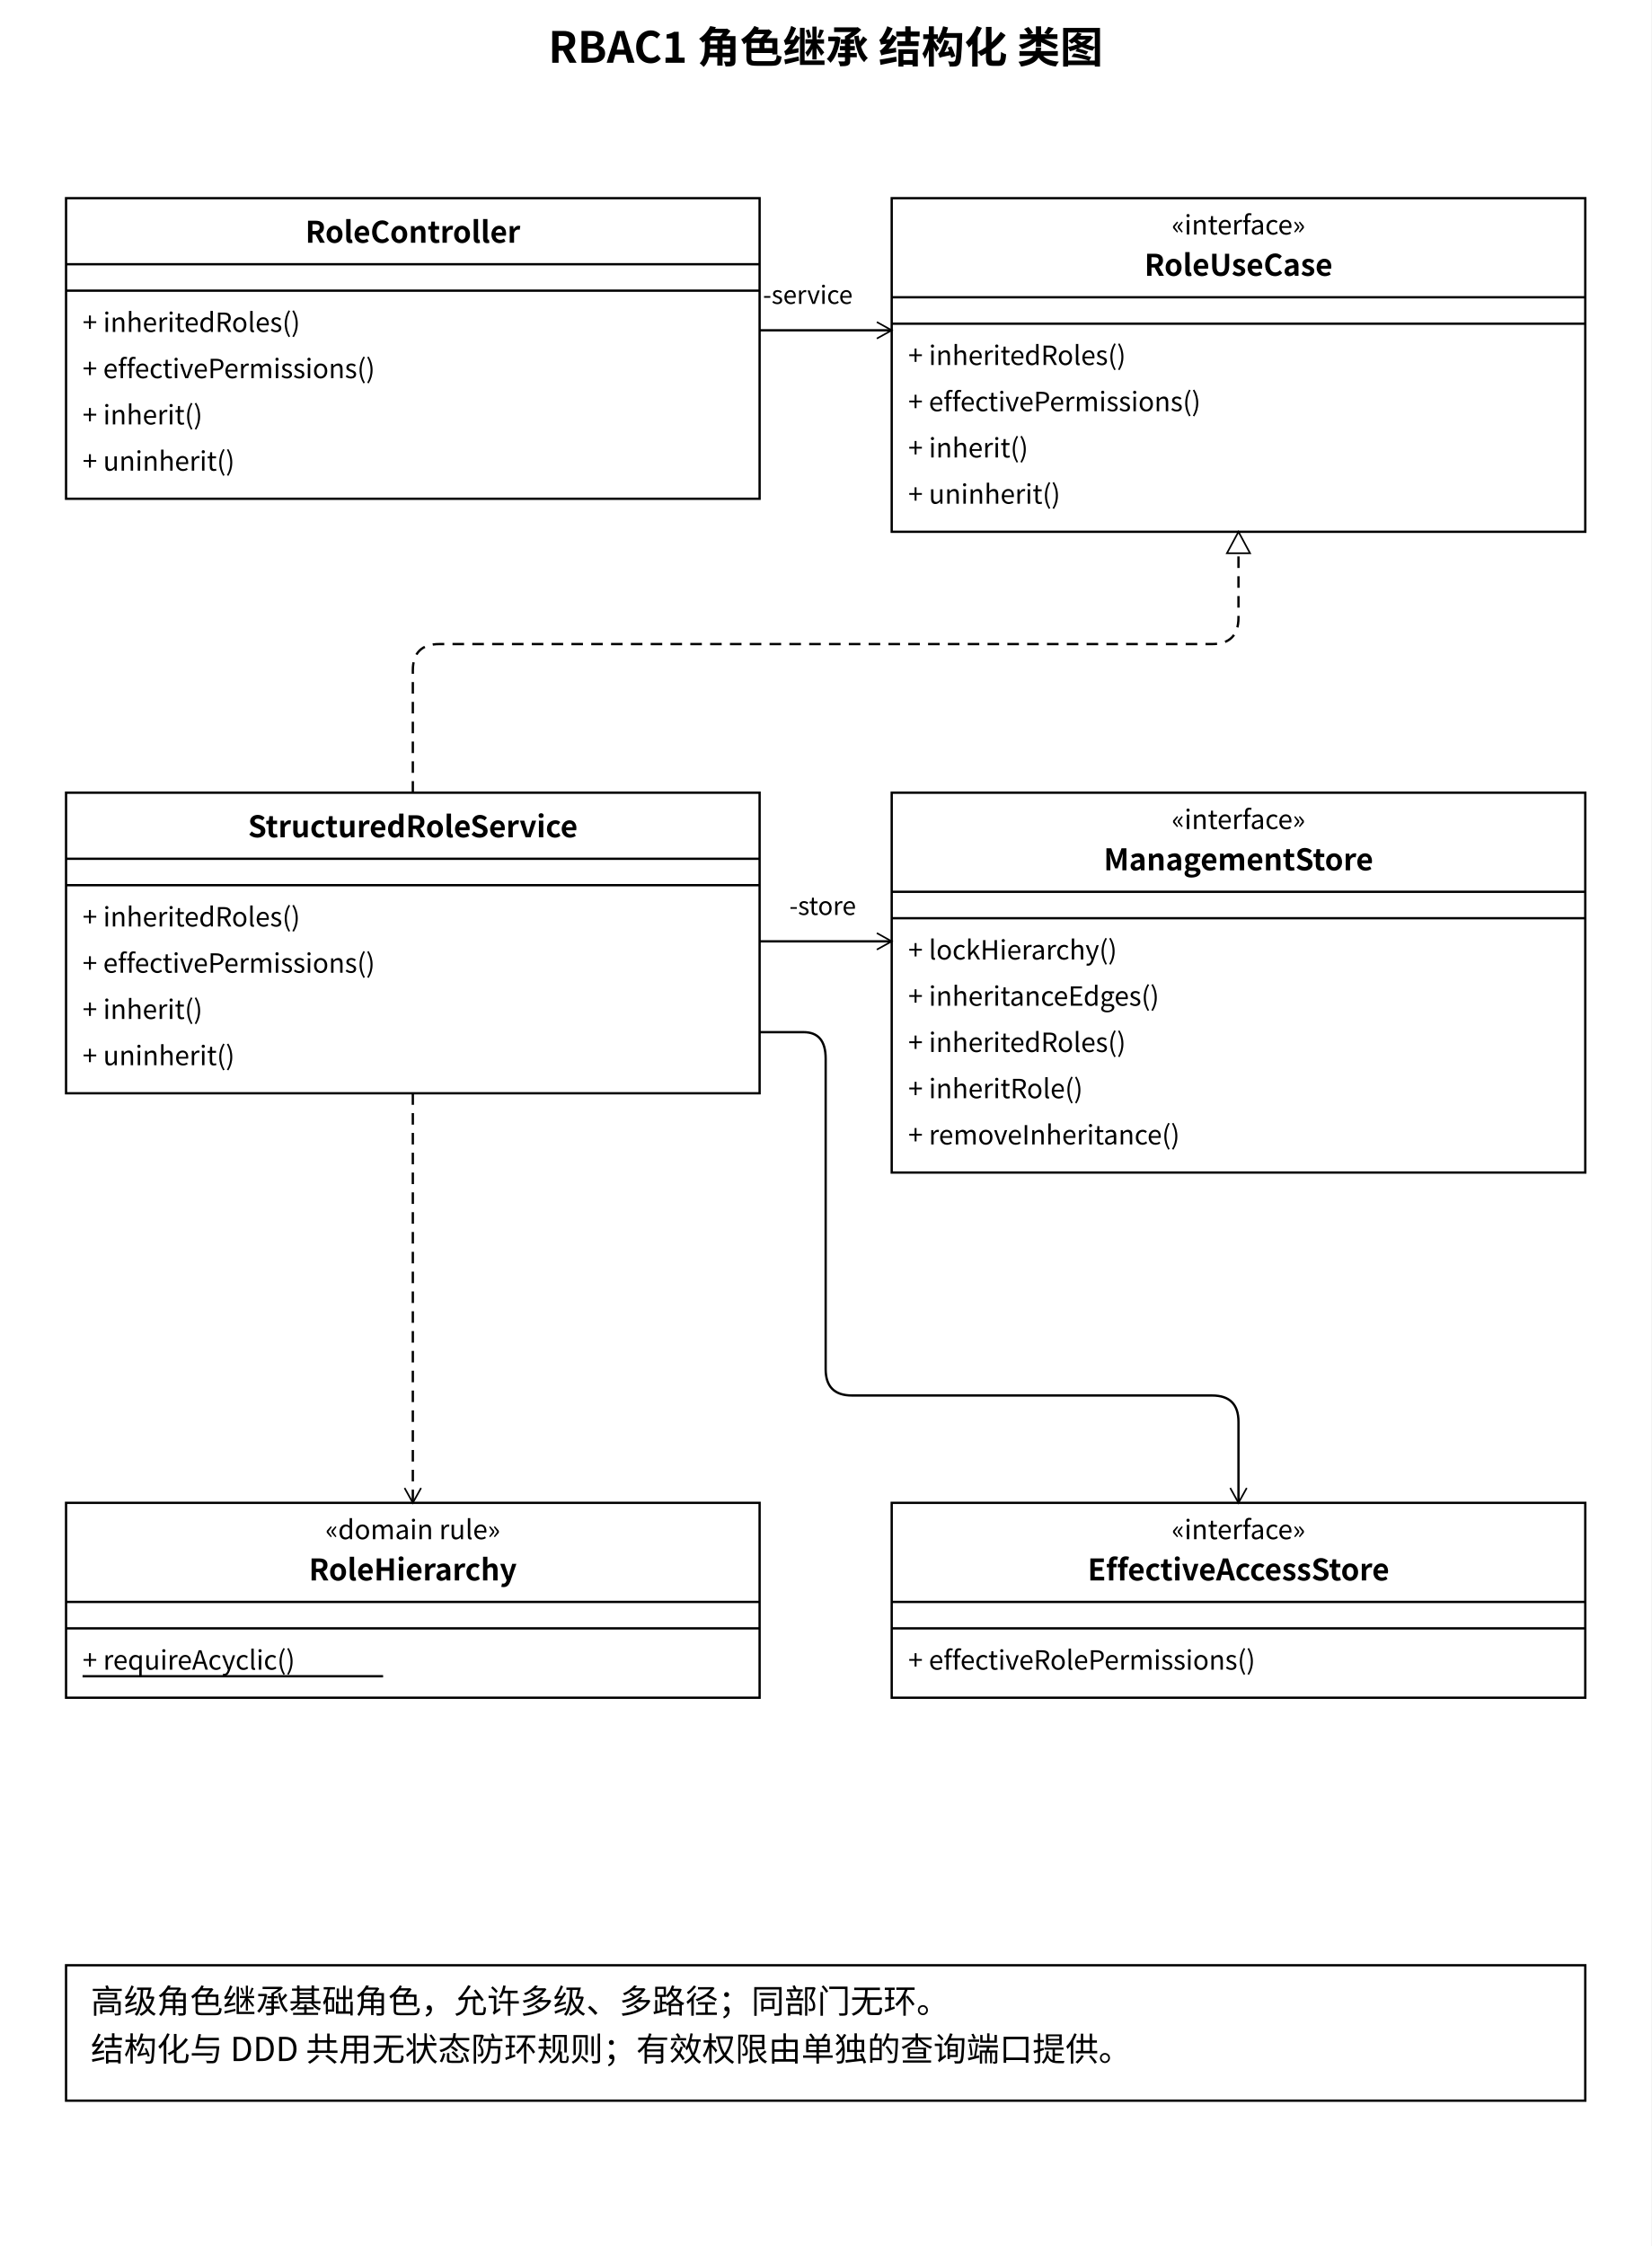
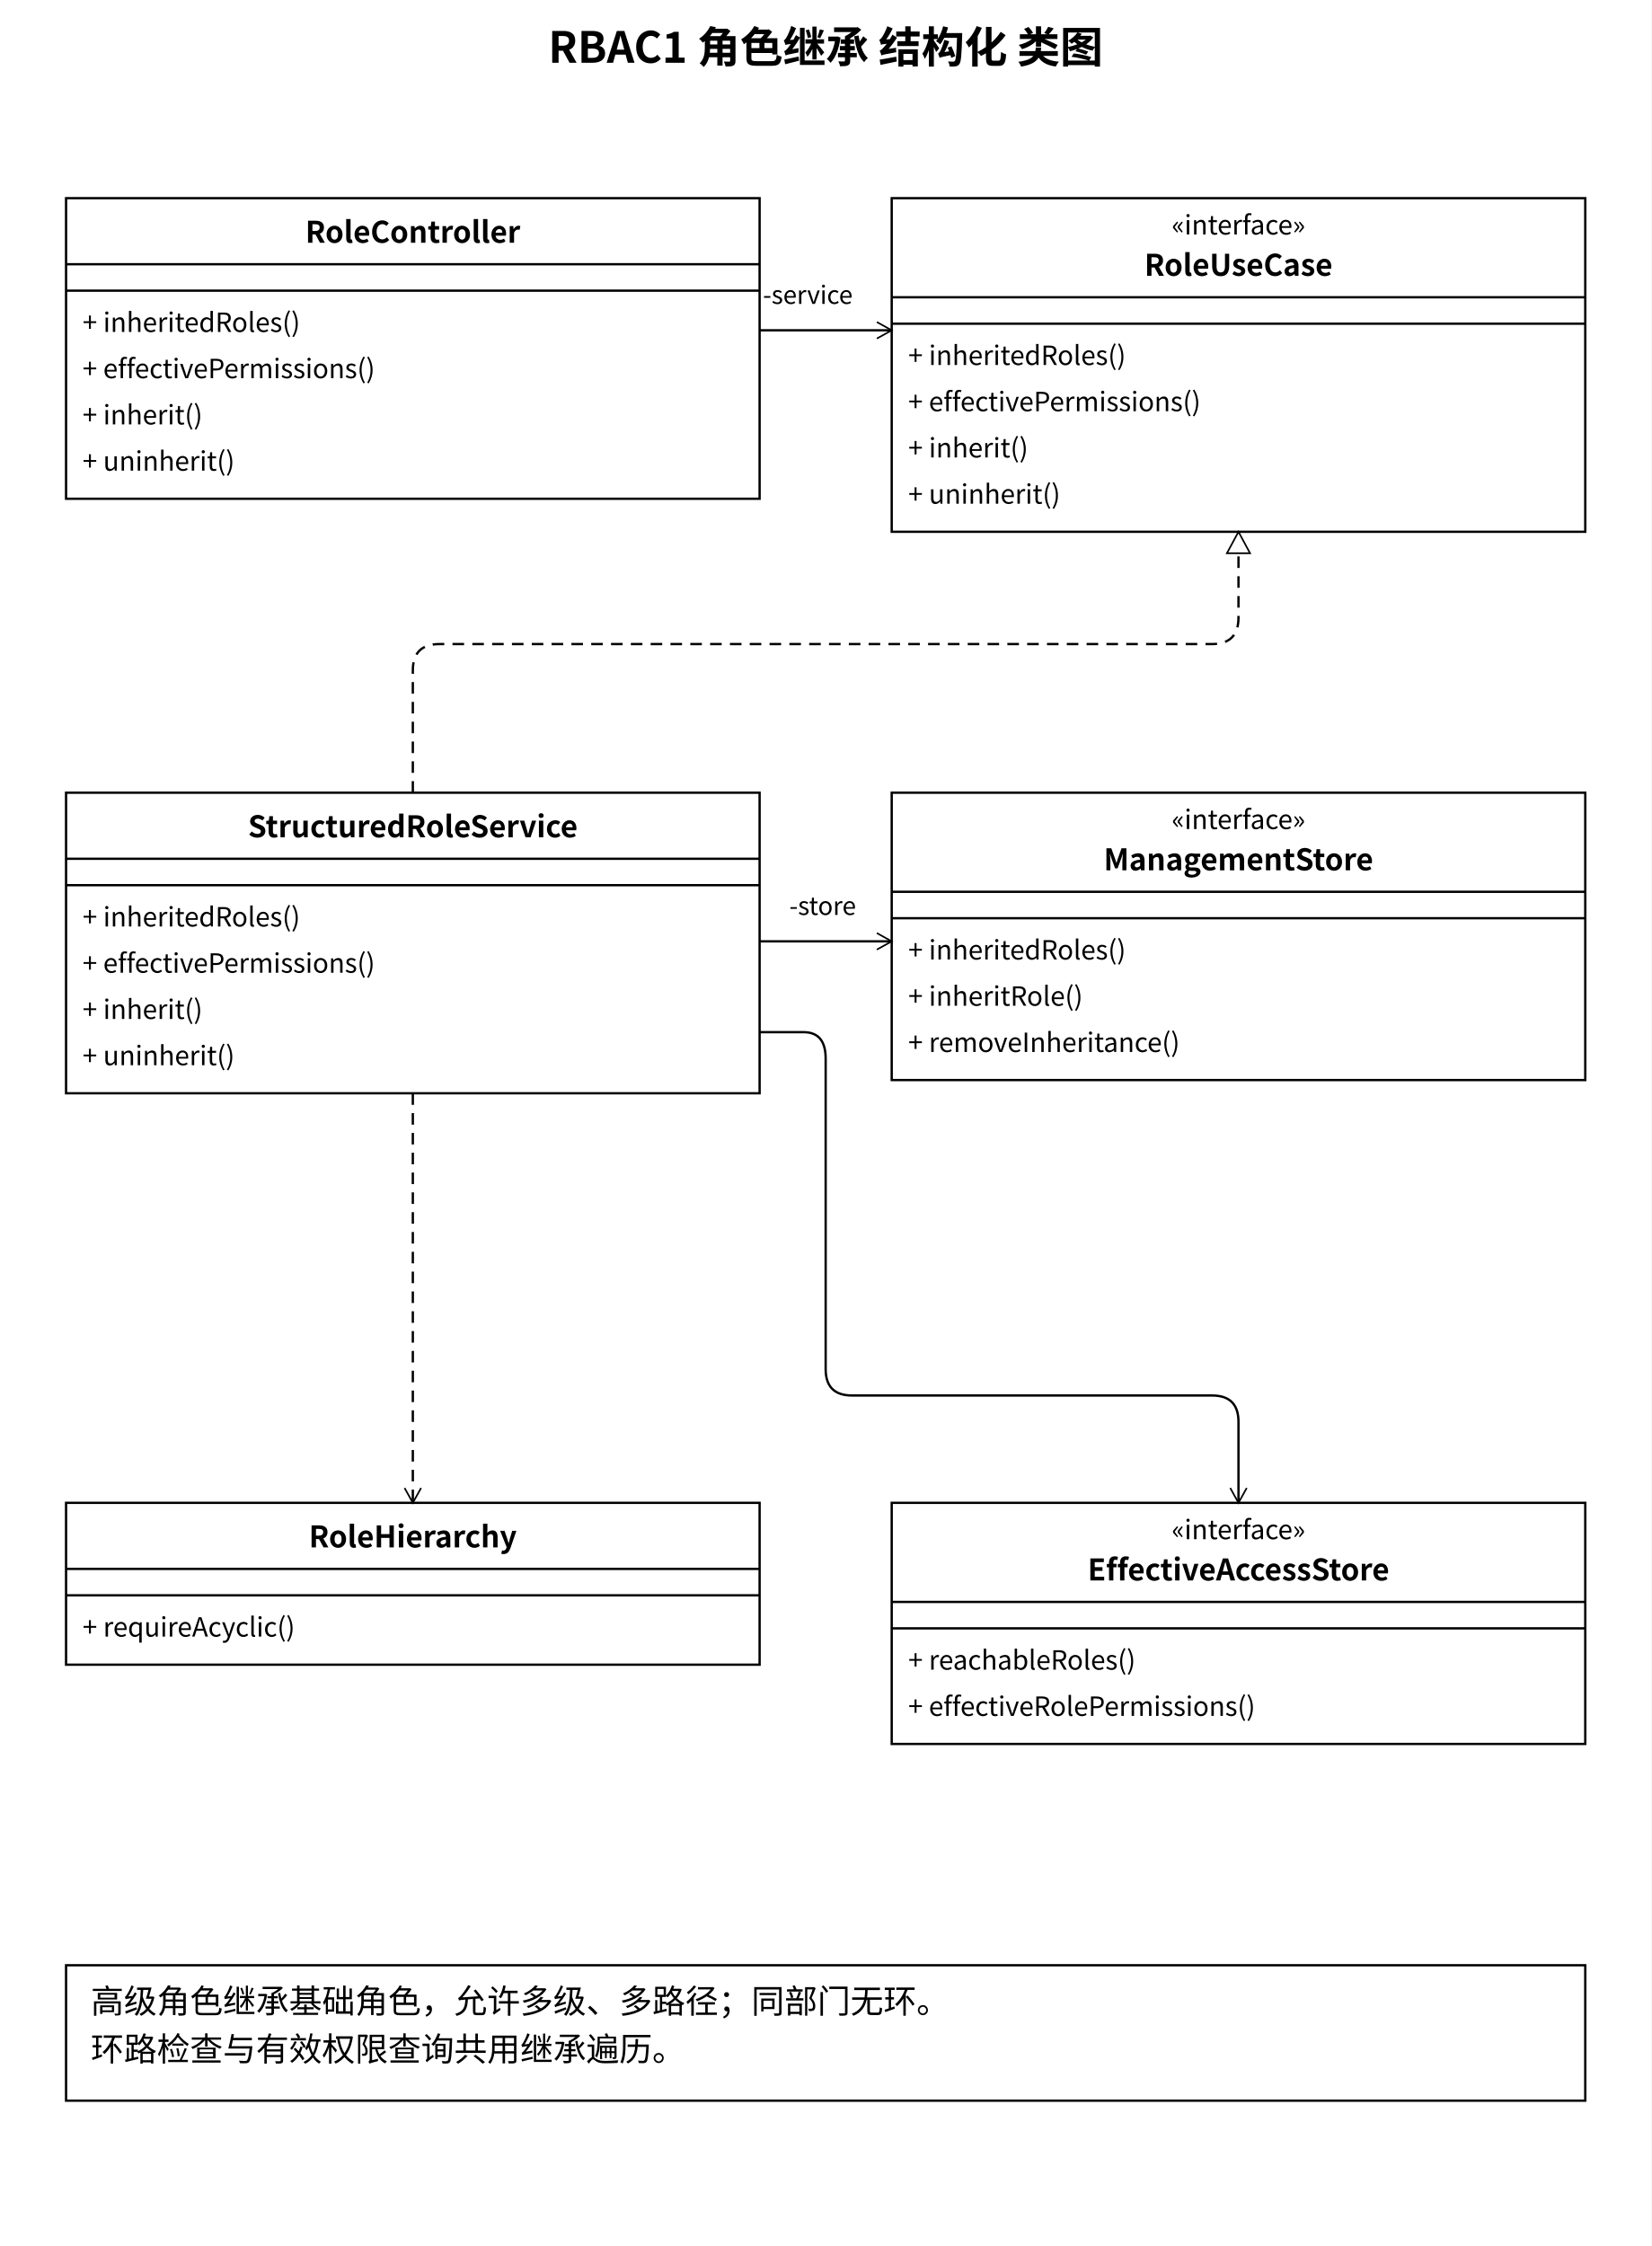
<svg xmlns="http://www.w3.org/2000/svg" width="1000" height="1360" viewBox="0 0 1000 1360">
  <style>text{font-family:'PingFang SC','Microsoft YaHei','Noto Sans CJK SC',system-ui,sans-serif;fill:black}</style>
  <defs>
    <marker id="open" markerWidth="12" markerHeight="12" refX="10" refY="6" orient="auto" markerUnits="userSpaceOnUse">
      <path d="M1,1 L10,6 L1,11" fill="none" stroke="black" />
    </marker>
    <marker id="filled" markerWidth="12" markerHeight="12" refX="10" refY="6" orient="auto" markerUnits="userSpaceOnUse">
      <path d="M1,1 L10,6 L1,11 Z" fill="black" />
    </marker>
    <marker id="triangle" markerWidth="16" markerHeight="16" refX="14" refY="8" orient="auto" markerUnits="userSpaceOnUse">
      <path d="M1,1 L14,8 L1,15 Z" fill="white" stroke="black" />
    </marker>
  </defs>
  <rect width="100%" height="100%" fill="white" />
  <text x="500.0" y="38" font-size="26" text-anchor="middle" font-weight="600">RBAC1 角色继承 结构化 类图</text>
  <rect x="40" y="120" width="420" height="182" rx="0" fill="white" stroke="black" stroke-width="1.4" />
  <text x="250.0" y="147" font-size="18" text-anchor="middle" font-weight="600">RoleController</text>
  <path d="M 40,160 L 460,160" fill="none" stroke="black" stroke-width="1.4" />
  <path d="M 40,176 L 460,176" fill="none" stroke="black" stroke-width="1.4" />
  <text x="50" y="201" font-size="16" text-anchor="start" font-weight="400">+ inheritedRoles()</text>
  <text x="50" y="229" font-size="16" text-anchor="start" font-weight="400">+ effectivePermissions()</text>
  <text x="50" y="257" font-size="16" text-anchor="start" font-weight="400">+ inherit()</text>
  <text x="50" y="285" font-size="16" text-anchor="start" font-weight="400">+ uninherit()</text>
  <rect x="540" y="120" width="420" height="202" rx="0" fill="white" stroke="black" stroke-width="1.4" />
  <text x="750.0" y="142" font-size="16" text-anchor="middle" font-weight="400">«interface»</text>
  <text x="750.0" y="167" font-size="18" text-anchor="middle" font-weight="600">RoleUseCase</text>
  <path d="M 540,180 L 960,180" fill="none" stroke="black" stroke-width="1.4" />
  <path d="M 540,196 L 960,196" fill="none" stroke="black" stroke-width="1.4" />
  <text x="550" y="221" font-size="16" text-anchor="start" font-weight="400">+ inheritedRoles()</text>
  <text x="550" y="249" font-size="16" text-anchor="start" font-weight="400">+ effectivePermissions()</text>
  <text x="550" y="277" font-size="16" text-anchor="start" font-weight="400">+ inherit()</text>
  <text x="550" y="305" font-size="16" text-anchor="start" font-weight="400">+ uninherit()</text>
  <rect x="40" y="480" width="420" height="182" rx="0" fill="white" stroke="black" stroke-width="1.4" />
  <text x="250.0" y="507" font-size="18" text-anchor="middle" font-weight="600">StructuredRoleService</text>
  <path d="M 40,520 L 460,520" fill="none" stroke="black" stroke-width="1.4" />
  <path d="M 40,536 L 460,536" fill="none" stroke="black" stroke-width="1.4" />
  <text x="50" y="561" font-size="16" text-anchor="start" font-weight="400">+ inheritedRoles()</text>
  <text x="50" y="589" font-size="16" text-anchor="start" font-weight="400">+ effectivePermissions()</text>
  <text x="50" y="617" font-size="16" text-anchor="start" font-weight="400">+ inherit()</text>
  <text x="50" y="645" font-size="16" text-anchor="start" font-weight="400">+ uninherit()</text>
-   <rect x="540" y="480" width="420" height="230" rx="0" fill="white" stroke="black" stroke-width="1.4" />
+   <rect x="540" y="480" width="420" height="174" rx="0" fill="white" stroke="black" stroke-width="1.4" />
  <text x="750.0" y="502" font-size="16" text-anchor="middle" font-weight="400">«interface»</text>
  <text x="750.0" y="527" font-size="18" text-anchor="middle" font-weight="600">ManagementStore</text>
  <path d="M 540,540 L 960,540" fill="none" stroke="black" stroke-width="1.4" />
  <path d="M 540,556 L 960,556" fill="none" stroke="black" stroke-width="1.4" />
-   <text x="550" y="581" font-size="16" text-anchor="start" font-weight="400">+ lockHierarchy()</text>
-   <text x="550" y="609" font-size="16" text-anchor="start" font-weight="400">+ inheritanceEdges()</text>
-   <text x="550" y="637" font-size="16" text-anchor="start" font-weight="400">+ inheritedRoles()</text>
-   <text x="550" y="665" font-size="16" text-anchor="start" font-weight="400">+ inheritRole()</text>
-   <text x="550" y="693" font-size="16" text-anchor="start" font-weight="400">+ removeInheritance()</text>
+   <text x="550" y="581" font-size="16" text-anchor="start" font-weight="400">+ inheritedRoles()</text>
+   <text x="550" y="609" font-size="16" text-anchor="start" font-weight="400">+ inheritRole()</text>
+   <text x="550" y="637" font-size="16" text-anchor="start" font-weight="400">+ removeInheritance()</text>
  <path d="M 460,200 L 540,200" fill="none" stroke="black" stroke-width="1.4" marker-end="url(#open)" />
  <text x="462" y="184" font-size="15" text-anchor="start" font-weight="400">-service</text>
  <path d="M 250,480 L 250.0,406.0 Q 250,390 266.0,390.0 L 734.0,390.0 Q 750,390 750.0,374.0 L 750,322" fill="none" stroke="black" stroke-width="1.4" stroke-dasharray="7 5" marker-end="url(#triangle)" />
  <path d="M 460,570 L 540,570" fill="none" stroke="black" stroke-width="1.4" marker-end="url(#open)" />
  <text x="478" y="554" font-size="15" text-anchor="start" font-weight="400">-store</text>
-   <rect x="40" y="910" width="420" height="118" rx="0" fill="white" stroke="black" stroke-width="1.4" />
-   <text x="250.0" y="932" font-size="16" text-anchor="middle" font-weight="400">«domain rule»</text>
-   <text x="250.0" y="957" font-size="18" text-anchor="middle" font-weight="600">RoleHierarchy</text>
-   <path d="M 40,970 L 460,970" fill="none" stroke="black" stroke-width="1.4" />
-   <path d="M 40,986 L 460,986" fill="none" stroke="black" stroke-width="1.4" />
-   <text x="50" y="1011" font-size="16" text-anchor="start" font-weight="400">+ requireAcyclic()</text>
-   <path d="M 50,1015 L 232,1015" fill="none" stroke="black" stroke-width="1.4" />
-   <rect x="540" y="910" width="420" height="118" rx="0" fill="white" stroke="black" stroke-width="1.4" />
+   <rect x="40" y="910" width="420" height="98" rx="0" fill="white" stroke="black" stroke-width="1.4" />
+   <text x="250.0" y="937" font-size="18" text-anchor="middle" font-weight="600">RoleHierarchy</text>
+   <path d="M 40,950 L 460,950" fill="none" stroke="black" stroke-width="1.4" />
+   <path d="M 40,966 L 460,966" fill="none" stroke="black" stroke-width="1.4" />
+   <text x="50" y="991" font-size="16" text-anchor="start" font-weight="400">+ requireAcyclic()</text>
+   <rect x="540" y="910" width="420" height="146" rx="0" fill="white" stroke="black" stroke-width="1.4" />
  <text x="750.0" y="932" font-size="16" text-anchor="middle" font-weight="400">«interface»</text>
  <text x="750.0" y="957" font-size="18" text-anchor="middle" font-weight="600">EffectiveAccessStore</text>
  <path d="M 540,970 L 960,970" fill="none" stroke="black" stroke-width="1.4" />
  <path d="M 540,986 L 960,986" fill="none" stroke="black" stroke-width="1.4" />
-   <text x="550" y="1011" font-size="16" text-anchor="start" font-weight="400">+ effectiveRolePermissions()</text>
+   <text x="550" y="1011" font-size="16" text-anchor="start" font-weight="400">+ reachableRoles()</text>
+   <text x="550" y="1039" font-size="16" text-anchor="start" font-weight="400">+ effectiveRolePermissions()</text>
  <path d="M 250,662 L 250,910" fill="none" stroke="black" stroke-width="1.4" stroke-dasharray="7 5" marker-end="url(#open)" />
  <path d="M 460,625 L 486.667,625.0 Q 500,625 500.0,641.0 L 500.0,829.0 Q 500,845 516.0,845.0 L 734.0,845.0 Q 750,845 750.0,861.0 L 750,910" fill="none" stroke="black" stroke-width="1.4" marker-end="url(#open)" />
  <rect x="40" y="1190" width="920" height="82" rx="0" fill="white" stroke="black" stroke-width="1.4" />
  <text x="55" y="1219" font-size="20" text-anchor="start" font-weight="400">高级角色继承基础角色，允许多级、多路径；同部门无环。</text>
-   <text x="55" y="1248" font-size="20" text-anchor="start" font-weight="400">结构化与 DDD 共用无状态防环规则；有效权限由单独的查询端口提供。</text>
+   <text x="55" y="1248" font-size="20" text-anchor="start" font-weight="400">环路检查与有效权限查询共用继承遍历。</text>
</svg>
